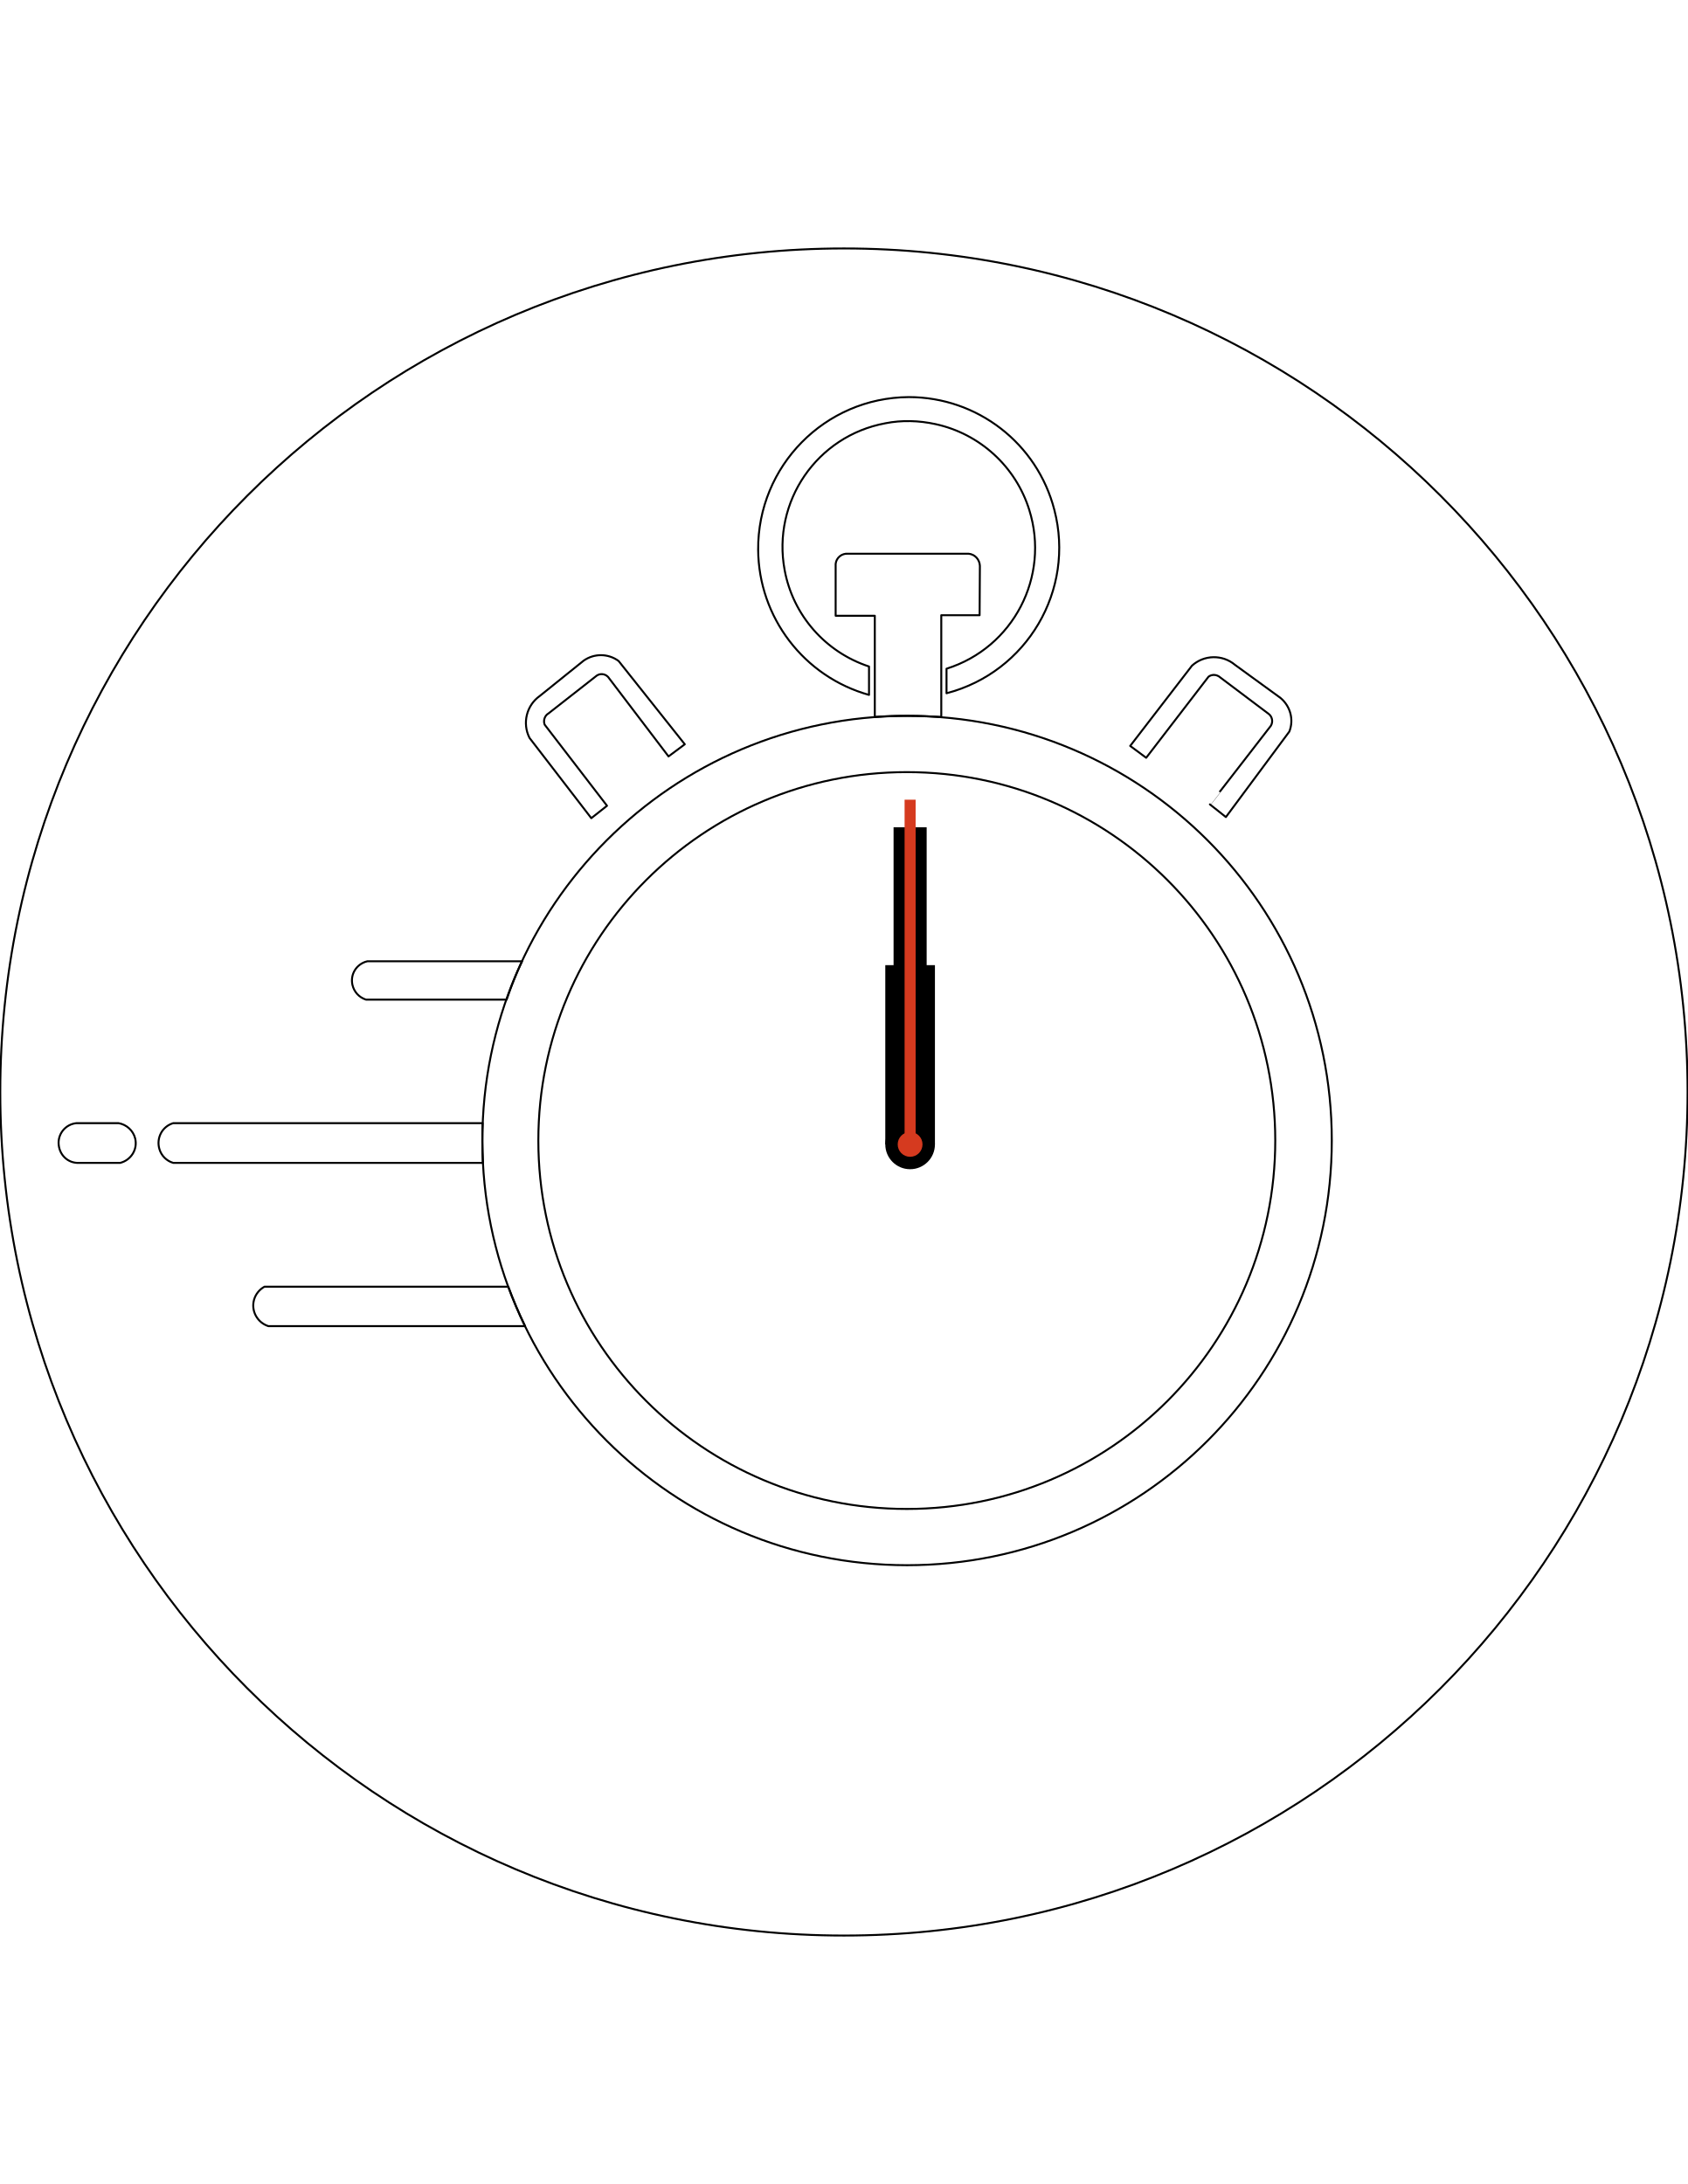
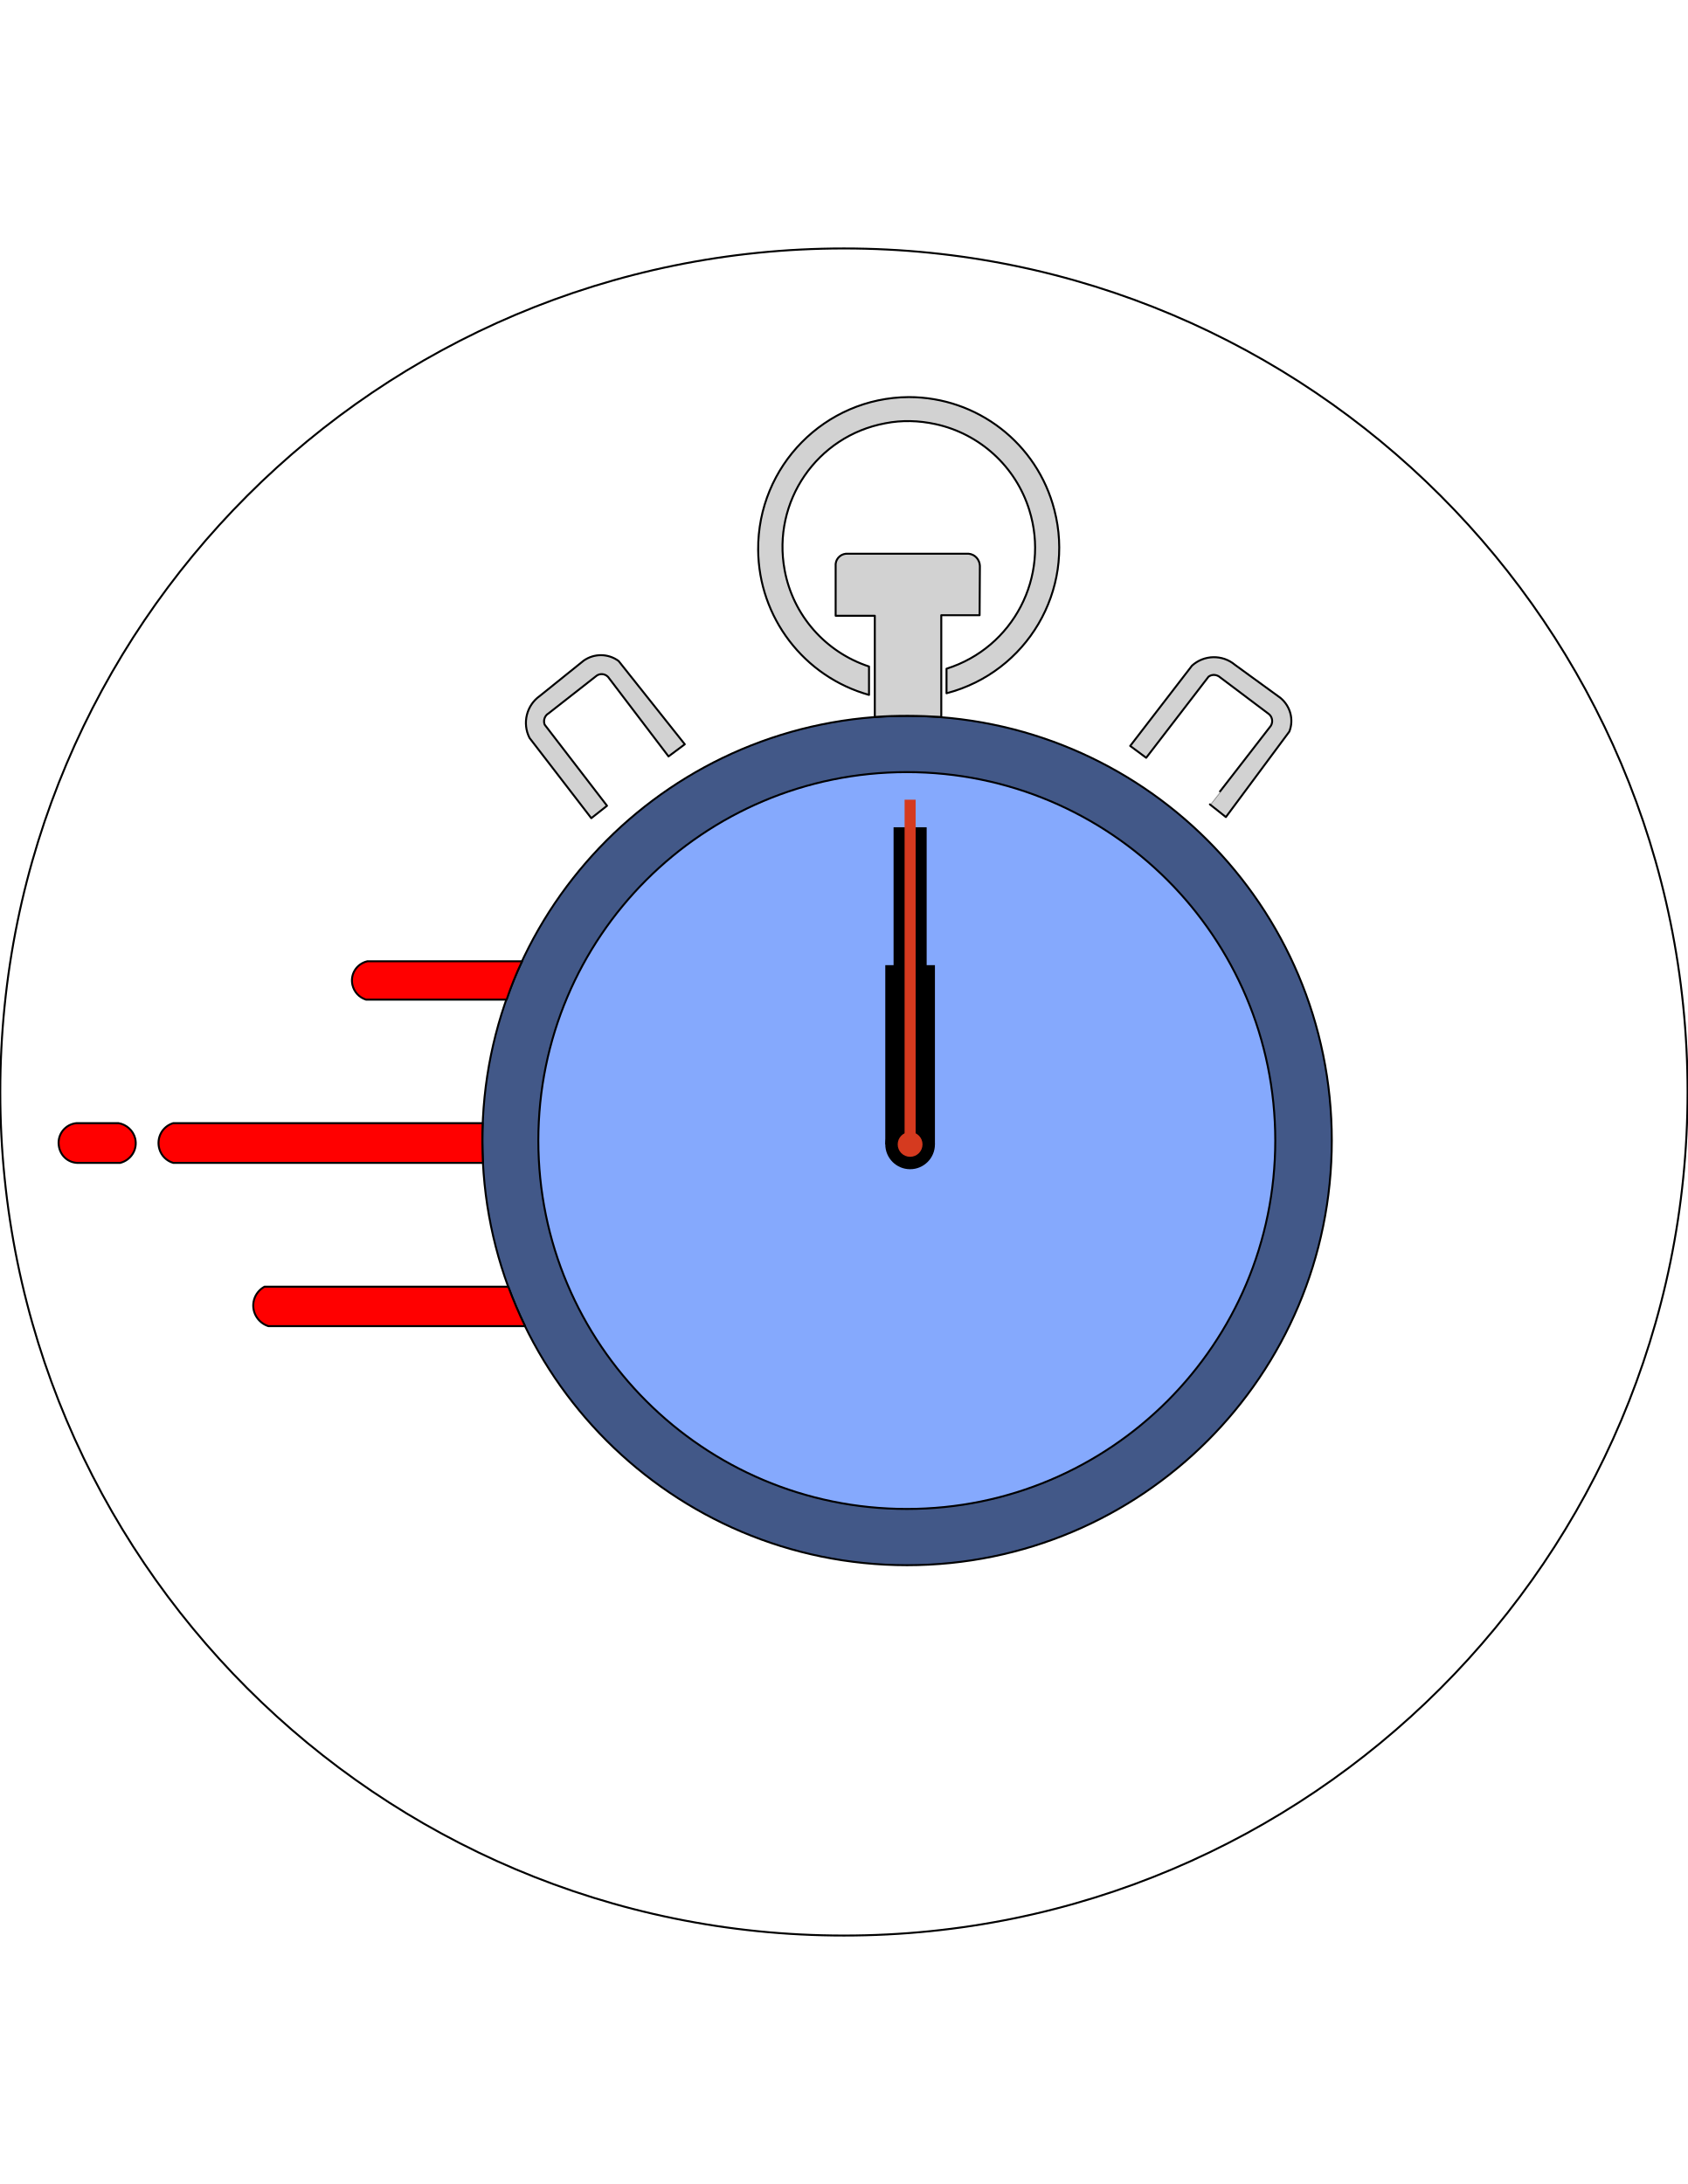
<svg xmlns="http://www.w3.org/2000/svg" xmlns:xlink="http://www.w3.org/1999/xlink" version="1.1" x="0px" y="0px" viewBox="0 0 612 792" style="enable-background:new 0 0 612 792;" xml:space="preserve">
  <style type="text/css">
	.st0{fill:none;stroke:#000000;stroke-width:0.709;stroke-linecap:round;stroke-linejoin:round;stroke-miterlimit:10;}
+   .inner-clock{fill:#425888;}
+   .outer-clock{fill:#85a9fd;}
+   .metal{fill: #d2d2d2;}
+   .shadow{fill: red;}
</style>
+   <g id="Circulo_2">
+     <g id="CIRCLE_1_">
+       <path class="st0 inner-clock" d="M174.9,413.6c0-85,68.9-154,154-154s154,68.9,154,154s-68.9,154-154,154S174.9,498.6,174.9,413.6L174.9,413.6       z" />
+     </g>
+   </g>
  <g id="Circulo_3">
    <g id="CIRCLE">
-       <path class="st0" d="M195.2,413.6c0-73.8,59.8-133.6,133.6-133.6s133.6,59.8,133.6,133.6s-59.8,133.6-133.6,133.6    S195.2,487.4,195.2,413.6L195.2,413.6z" />
-     </g>
-   </g>
-   <g id="Circulo_2">
-     <g id="CIRCLE_1_">
-       <path class="st0" d="M174.9,413.6c0-85,68.9-154,154-154s154,68.9,154,154s-68.9,154-154,154S174.9,498.6,174.9,413.6L174.9,413.6    z" />
+       <path class="st0 outer-clock" d="M195.2,413.6c0-73.8,59.8-133.6,133.6-133.6s133.6,59.8,133.6,133.6s-59.8,133.6-133.6,133.6    S195.2,487.4,195.2,413.6L195.2,413.6z" />
    </g>
  </g>
  <g id="Reta_2">
    <g id="LWPOLYLINE">
-       <path class="st0" d="M175,407.3H62.8c-4,1.2-6.2,5.4-5,9.4c0.7,2.4,2.6,4.3,5,5h112.3C174.9,416.9,174.8,412.1,175,407.3z" />
+       <path class="st0 shadow" d="M175,407.3H62.8c-4,1.2-6.2,5.4-5,9.4c0.7,2.4,2.6,4.3,5,5h112.3C174.9,416.9,174.8,412.1,175,407.3z" />
    </g>
  </g>
  <g id="Reta_1">
    <g id="LWPOLYLINE_1_">
-       <path class="st0" d="M189.3,348.6h-56.1c-3.9,0.9-6.3,4.7-5.4,8.6c0.6,2.5,2.4,4.5,4.9,5.3h51    C185.3,357.8,187.1,353.2,189.3,348.6z" />
+       <path class="st0 shadow" d="M189.3,348.6h-56.1c-3.9,0.9-6.3,4.7-5.4,8.6c0.6,2.5,2.4,4.5,4.9,5.3h51    C185.3,357.8,187.1,353.2,189.3,348.6z" />
    </g>
  </g>
  <g id="Reta_4">
    <g id="LWPOLYLINE_2_">
-       <path class="st0" d="M43,407.3H27.7c-4,0.4-6.9,4-6.4,8c0.4,3.5,3.1,6.2,6.6,6.4c0,0,15.7,0,15.7,0c3.9-1,6.4-4.9,5.4-8.9    C48.3,410,45.9,407.8,43,407.3z" />
+       <path class="st0 shadow" d="M43,407.3H27.7c-4,0.4-6.9,4-6.4,8c0.4,3.5,3.1,6.2,6.6,6.4c0,0,15.7,0,15.7,0c3.9-1,6.4-4.9,5.4-8.9    C48.3,410,45.9,407.8,43,407.3z" />
    </g>
  </g>
  <g id="Reta_3">
    <g id="LWPOLYLINE_3_">
-       <path class="st0" d="M184.3,466.6H95.9c-3.8,2.1-5.2,6.8-3.1,10.6c1,1.8,2.6,3.1,4.5,3.7c0,0,93.1,0,93.1,0    C188.1,476.2,186.1,471.4,184.3,466.6z" />
+       <path class="st0 shadow" d="M184.3,466.6H95.9c-3.8,2.1-5.2,6.8-3.1,10.6c1,1.8,2.6,3.1,4.5,3.7c0,0,93.1,0,93.1,0    C188.1,476.2,186.1,471.4,184.3,466.6z" />
    </g>
  </g>
  <g id="Trava">
    <g id="LWPOLYLINE_4_">
-       <path class="st0" d="M317.2,260v-36.7H303v-18c0-0.3,0-0.5,0-0.8c0.2-2.2,2.2-3.9,4.5-3.7c0,0,43.7,0,43.7,0    c2.3,0.2,4,2.1,4.1,4.4l-0.1,17.9h-13.9v36.9C333.2,259.5,325.2,259.4,317.2,260z" />
+       <path class="st0 metal" d="M317.2,260v-36.7H303v-18c0-0.3,0-0.5,0-0.8c0.2-2.2,2.2-3.9,4.5-3.7c0,0,43.7,0,43.7,0    c2.3,0.2,4,2.1,4.1,4.4l-0.1,17.9h-13.9v36.9C333.2,259.5,325.2,259.4,317.2,260z" />
    </g>
  </g>
  <g id="Botão_2">
    <g id="LWPOLYLINE_5_">
-       <path class="st0" d="M460.8,263.2c0.9-1.5,0.5-3.4-0.9-4.4c0,0-17.4-13.1-17.4-13.1c-1.2-1.1-3-1.3-4.3-0.3    c0,0-22.6,29.4-22.6,29.4l-5.8-4.3l22.4-29.1c4.4-4,11.1-4.1,15.6-0.3c0,0,16.5,12,16.5,12c3.6,3,4.9,7.9,3.2,12.2l-23,31    l-5.8-4.6C438.7,291.8,460.8,263.2,460.8,263.2z" />
+       <path class="st0 metal" d="M460.8,263.2c0.9-1.5,0.5-3.4-0.9-4.4c0,0-17.4-13.1-17.4-13.1c-1.2-1.1-3-1.3-4.3-0.3    c0,0-22.6,29.4-22.6,29.4l-5.8-4.3l22.4-29.1c4.4-4,11.1-4.1,15.6-0.3c0,0,16.5,12,16.5,12c3.6,3,4.9,7.9,3.2,12.2l-23,31    l-5.8-4.6C438.7,291.8,460.8,263.2,460.8,263.2z" />
    </g>
  </g>
  <g id="Botão_1">
    <g id="LWPOLYLINE_6_">
-       <path class="st0" d="M220.5,245.5c-1.2-1.3-3.2-1.4-4.5-0.2l-17.1,13.4c-1.4,0.8-2,2.6-1.4,4.1l22.6,29.4l-5.7,4.5l-22.4-29.1    c-2.7-5.3-1.1-11.8,3.7-15.2l15.9-12.8c3.8-2.7,8.9-2.7,12.7,0.1l24,30.2l-5.9,4.4L220.5,245.5z" />
+       <path class="st0 metal" d="M220.5,245.5c-1.2-1.3-3.2-1.4-4.5-0.2l-17.1,13.4c-1.4,0.8-2,2.6-1.4,4.1l22.6,29.4l-5.7,4.5l-22.4-29.1    c-2.7-5.3-1.1-11.8,3.7-15.2l15.9-12.8c3.8-2.7,8.9-2.7,12.7,0.1l24,30.2l-5.9,4.4L220.5,245.5z" />
    </g>
  </g>
  <g id="Semi_circulo">
    <g id="LWPOLYLINE_7_">
-       <path class="st0" d="M339.2,153.8c16.1,3.5,29.1,15.4,34,31.1c7.6,24.2-5.8,50-30,57.6v8.9c29.2-7.6,46.7-37.4,39.1-66.5    c-6.2-24.1-27.9-40.9-52.8-40.9c-30.4,0.2-54.8,25-54.6,55.4c0.2,24.5,16.6,46,40.2,52.6v-10.3c-15.8-5.2-27.6-18.6-30.6-35    c-4.6-24.8,11.7-48.6,36.5-53.2C327,152.3,333.2,152.5,339.2,153.8z" />
+       <path class="st0 metal" d="M339.2,153.8c16.1,3.5,29.1,15.4,34,31.1c7.6,24.2-5.8,50-30,57.6v8.9c29.2-7.6,46.7-37.4,39.1-66.5    c-6.2-24.1-27.9-40.9-52.8-40.9c-30.4,0.2-54.8,25-54.6,55.4c0.2,24.5,16.6,46,40.2,52.6v-10.3c-15.8-5.2-27.6-18.6-30.6-35    c-4.6-24.8,11.7-48.6,36.5-53.2C327,152.3,333.2,152.5,339.2,153.8z" />
    </g>
  </g>
  <g id="Circulo_1">
    <g id="CIRCLE_2_">
      <path class="st0" d="M0.1,396C0.1,227.1,137.1,90.1,306,90.1S611.9,227.1,611.9,396S474.9,701.9,306,701.9S0.1,564.9,0.1,396    L0.1,396z" />
    </g>
  </g>
  <line class="iconic-clock-hour-hand" id="foo" fill="none" stroke="#000000" stroke-width="18" stroke-miterlimit="10" x1="330" y1="415" x2="330" y2="350" />
  <line class="iconic-clock-minute-hand" id="iconic-anim-clock-minute-hand" fill="none" stroke="#000000" stroke-width="12" stroke-miterlimit="10" x1="330" y1="415" x2="330" y2="300" />
  <circle class="iconic-clock-axis" cx="330" cy="415" r="9" />
  <g class="iconic-clock-second-hand" id="iconic-anim-clock-second-hand">
    <line class="iconic-clock-second-hand-arm" fill="none" stroke="#D53A1F" stroke-width="4" stroke-miterlimit="10" x1="330" y1="415" x2="330" y2="290" />
    <circle class="iconic-clock-second-hand-axis" fill="#D53A1F" cx="330" cy="415" r="4.5" />
  </g>
  <defs>
    <animateTransform type="rotate" fill="remove" restart="always" calcMode="linear" accumulate="none" additive="sum" xlink:href="#iconic-anim-clock-hour-hand" repeatCount="indefinite" dur="43200s" to="360 330 415" from="0 330 415" attributeName="transform" attributeType="xml">
    </animateTransform>
    <animateTransform type="rotate" fill="remove" restart="always" calcMode="linear" accumulate="none" additive="sum" xlink:href="#iconic-anim-clock-minute-hand" repeatCount="indefinite" dur="3600s" to="360 330 415" from="0 330 415" attributeName="transform" attributeType="xml">
    </animateTransform>
    <animateTransform type="rotate" fill="remove" restart="always" calcMode="linear" accumulate="none" additive="sum" xlink:href="#iconic-anim-clock-second-hand" repeatCount="indefinite" dur="60s" to="360 330 415" from="0 330 415" attributeName="transform" attributeType="xml">
    </animateTransform>
  </defs>
</svg>
